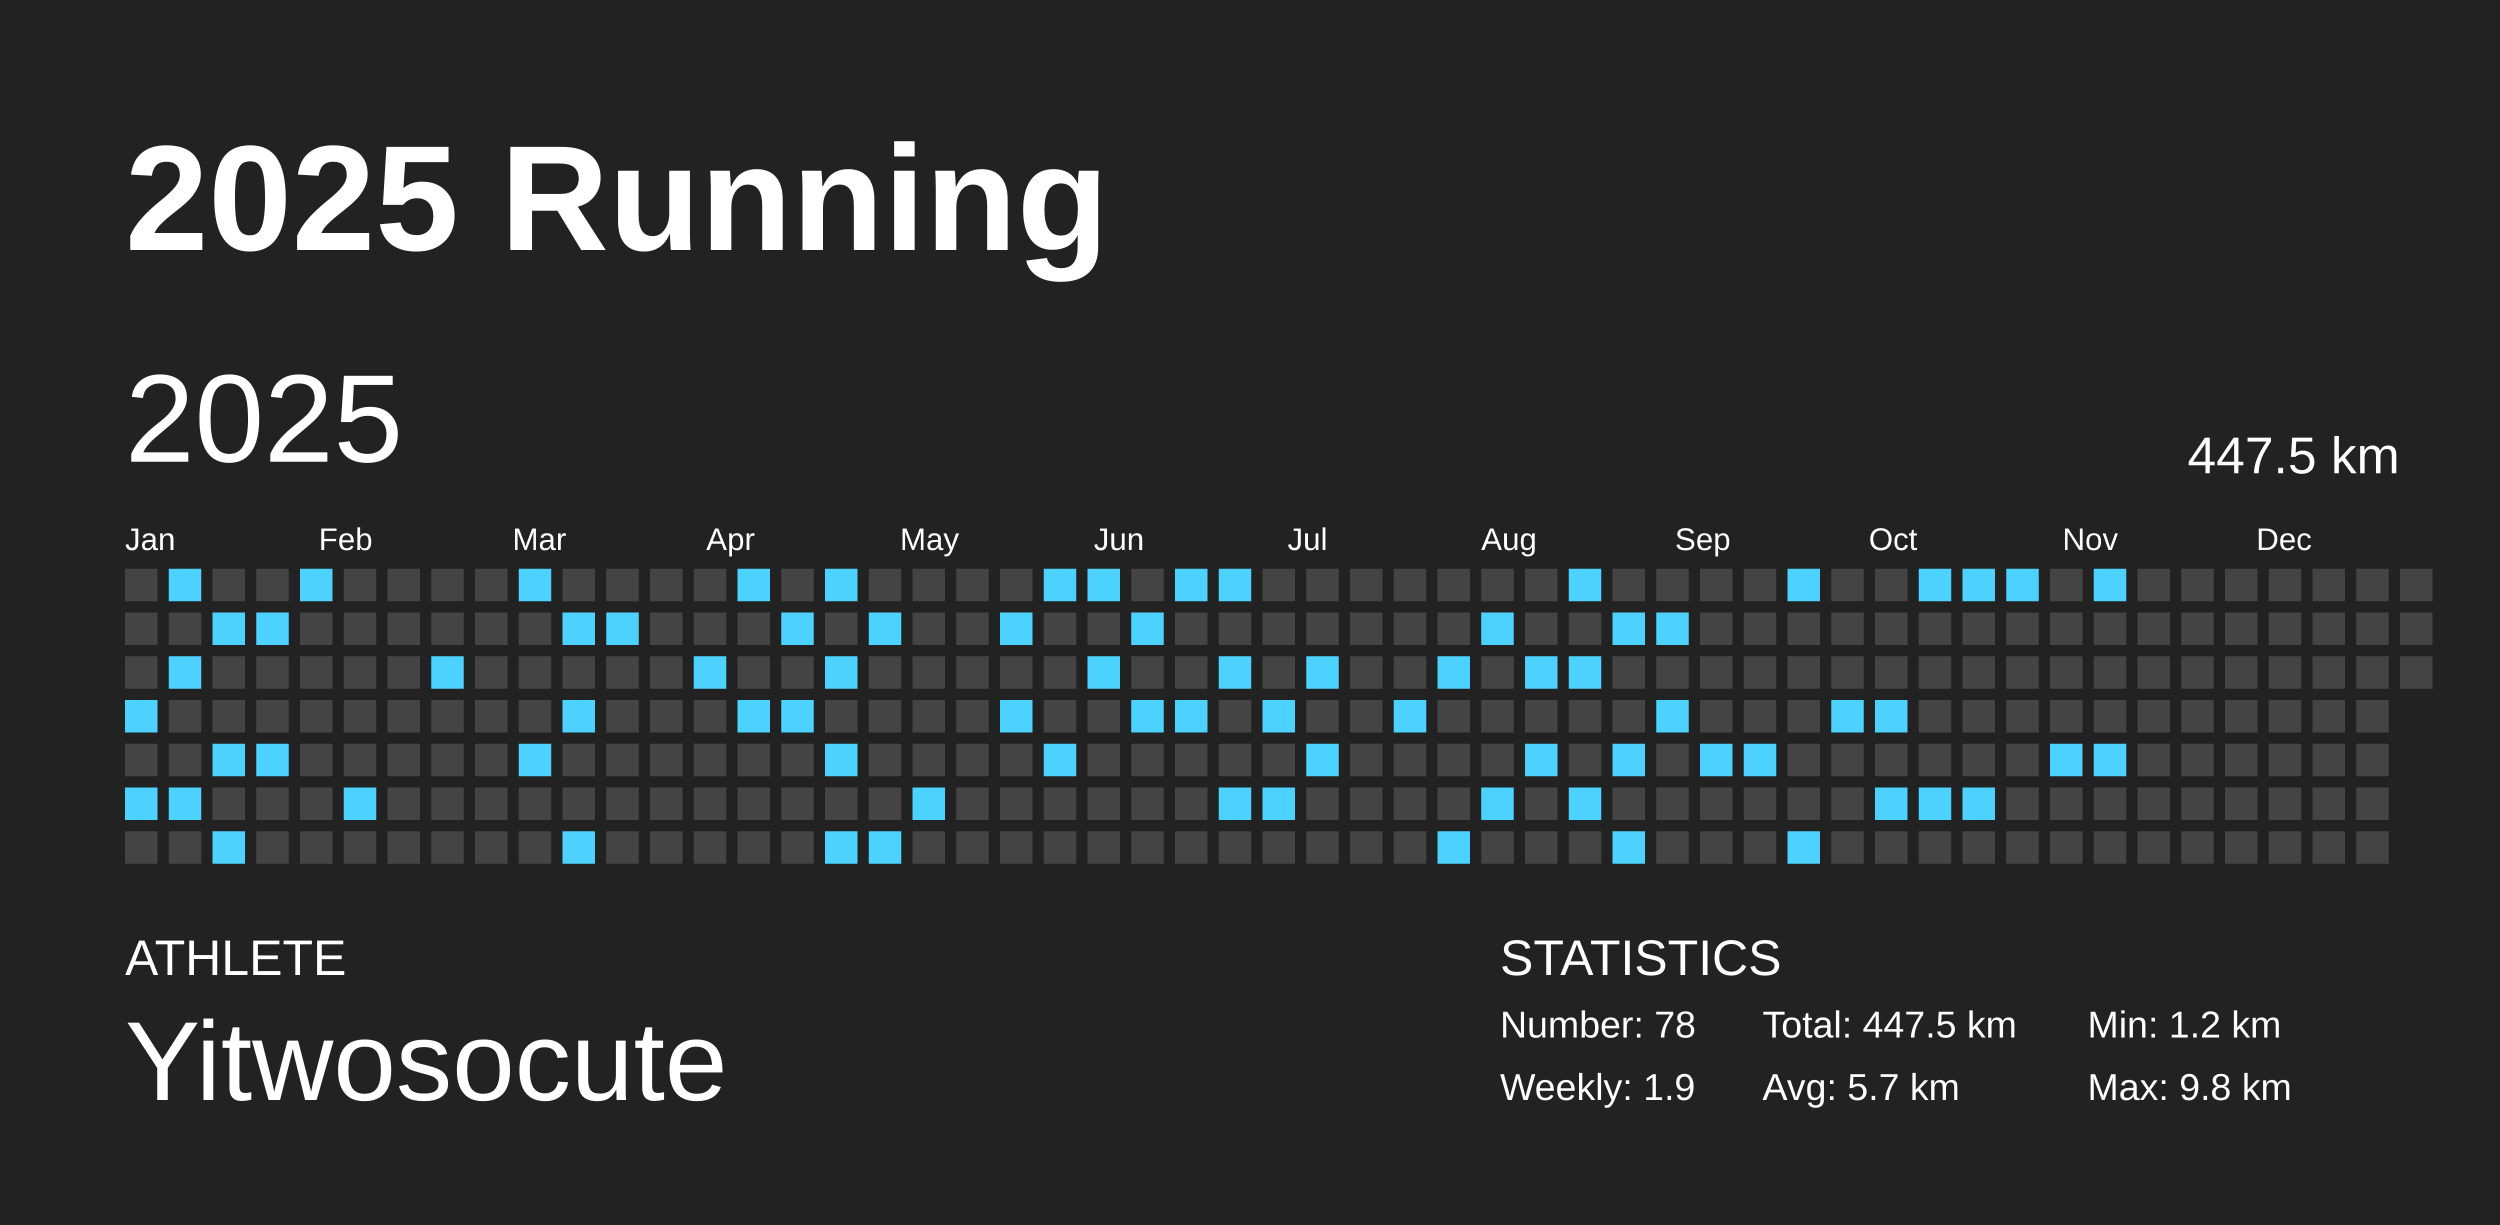
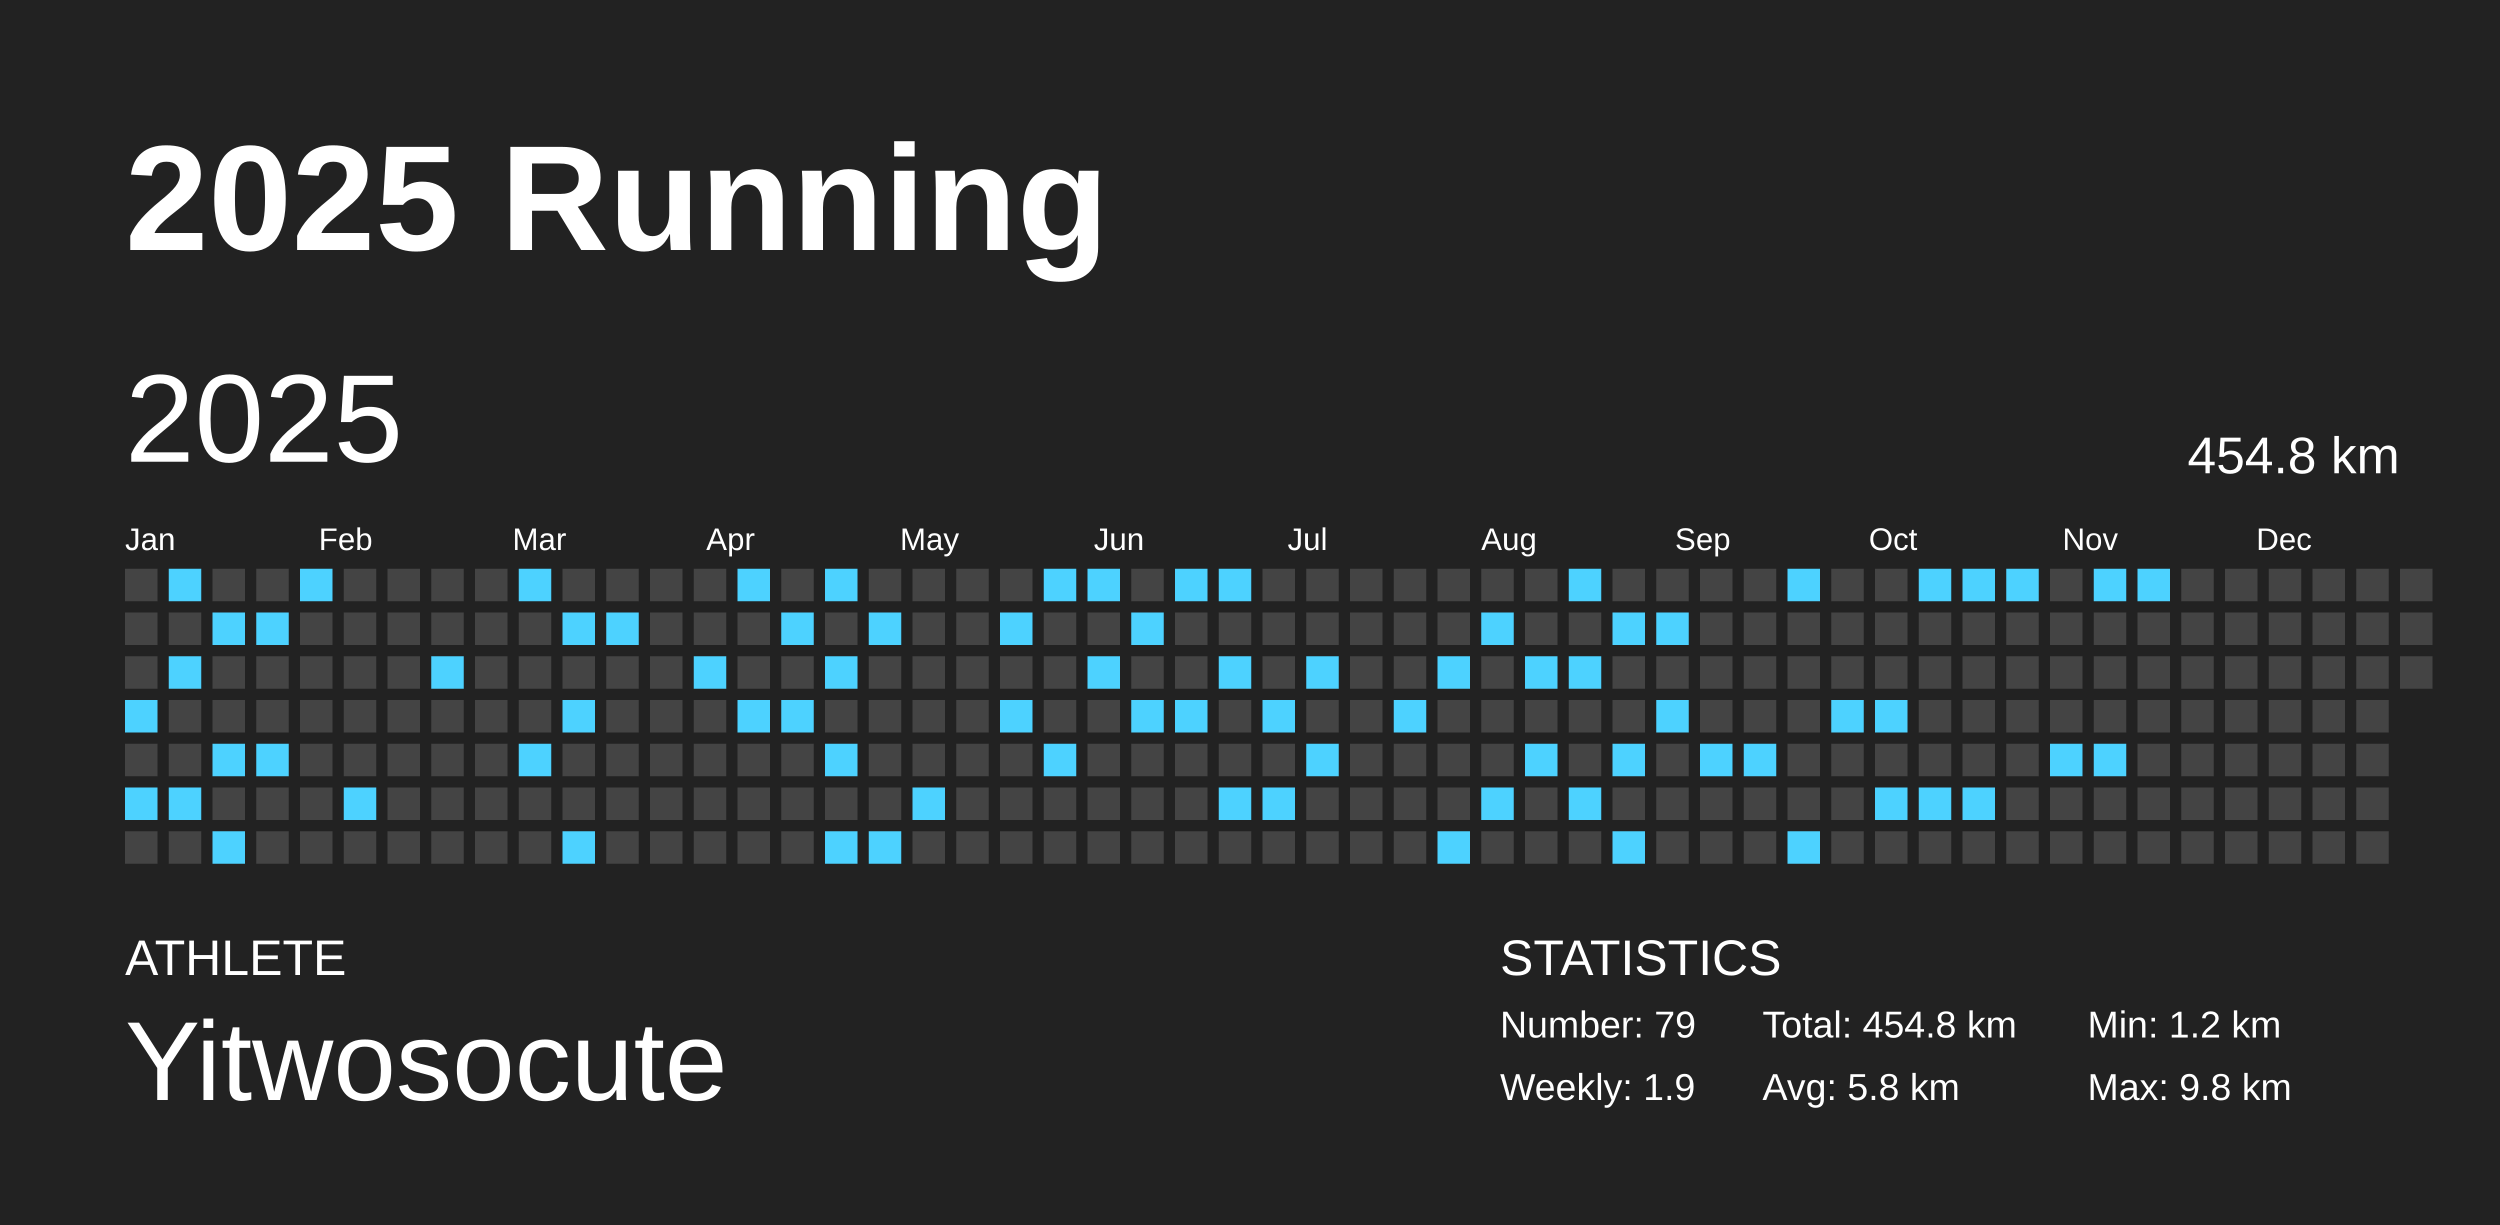
<svg xmlns="http://www.w3.org/2000/svg" baseProfile="full" height="98mm" version="1.1" viewBox="0,0,200,98" width="200mm">
  <defs />
  <rect fill="#222222" height="98" width="200" x="0" y="0" />
  <text fill="#FFFFFF" style="font-size:12px; font-family:Arial; font-weight:bold;" x="10" y="20">2025 Running</text>
  <text fill="#FFFFFF" style="font-size:4px; font-family:Arial" x="10" y="78">ATHLETE</text>
  <text fill="#FFFFFF" style="font-size:9px; font-family:Arial" x="10" y="88">Yitwosocute</text>
  <text fill="#FFFFFF" style="font-size:4px; font-family:Arial" x="120" y="78">STATISTICS</text>
-   <text fill="#FFFFFF" style="font-size:3px; font-family:Arial" x="120" y="83">Number: 78</text>
+   <text fill="#FFFFFF" style="font-size:3px; font-family:Arial" x="120" y="83">Number: 79</text>
  <text fill="#FFFFFF" style="font-size:3px; font-family:Arial" x="120" y="88">Weekly: 1.9</text>
-   <text fill="#FFFFFF" style="font-size:3px; font-family:Arial" x="141" y="83">Total: 447.5 km</text>
-   <text fill="#FFFFFF" style="font-size:3px; font-family:Arial" x="141" y="88">Avg: 5.7 km</text>
+   <text fill="#FFFFFF" style="font-size:3px; font-family:Arial" x="141" y="83">Total: 454.8 km</text>
+   <text fill="#FFFFFF" style="font-size:3px; font-family:Arial" x="141" y="88">Avg: 5.8 km</text>
  <text fill="#FFFFFF" style="font-size:3px; font-family:Arial" x="167" y="83">Min: 1.2 km</text>
  <text fill="#FFFFFF" style="font-size:3px; font-family:Arial" x="167" y="88">Max: 9.8 km</text>
  <text dominant-baseline="hanging" fill="#FFFFFF" style="font-size:10.0px; font-family:Arial;" x="10" y="30">2025</text>
-   <text dominant-baseline="hanging" fill="#FFFFFF" style="font-size:4.125px; font-family:Arial;" x="175" y="35">447.5 km</text>
+   <text dominant-baseline="hanging" fill="#FFFFFF" style="font-size:4.125px; font-family:Arial;" x="175" y="35">454.8 km</text>
  <text fill="#FFFFFF" style="font-size:2.5px; font-family:Arial" x="10.0" y="44">Jan</text>
  <text fill="#FFFFFF" style="font-size:2.5px; font-family:Arial" x="25.5" y="44">Feb</text>
  <text fill="#FFFFFF" style="font-size:2.5px; font-family:Arial" x="41.0" y="44">Mar</text>
  <text fill="#FFFFFF" style="font-size:2.5px; font-family:Arial" x="56.5" y="44">Apr</text>
  <text fill="#FFFFFF" style="font-size:2.5px; font-family:Arial" x="72.0" y="44">May</text>
  <text fill="#FFFFFF" style="font-size:2.5px; font-family:Arial" x="87.5" y="44">Jun</text>
  <text fill="#FFFFFF" style="font-size:2.5px; font-family:Arial" x="103.0" y="44">Jul</text>
  <text fill="#FFFFFF" style="font-size:2.5px; font-family:Arial" x="118.5" y="44">Aug</text>
  <text fill="#FFFFFF" style="font-size:2.5px; font-family:Arial" x="134.0" y="44">Sep</text>
  <text fill="#FFFFFF" style="font-size:2.5px; font-family:Arial" x="149.5" y="44">Oct</text>
  <text fill="#FFFFFF" style="font-size:2.5px; font-family:Arial" x="165.0" y="44">Nov</text>
  <text fill="#FFFFFF" style="font-size:2.5px; font-family:Arial" x="180.5" y="44">Dec</text>
  <rect fill="#444444" height="2.6" width="2.6" x="10.0" y="45.5" />
  <rect fill="#444444" height="2.6" width="2.6" x="10.0" y="49.0" />
  <rect fill="#444444" height="2.6" width="2.6" x="10.0" y="52.5" />
  <rect fill="#4dd2ff" height="2.6" width="2.6" x="10.0" y="56.0" />
  <rect fill="#444444" height="2.6" width="2.6" x="10.0" y="59.5" />
  <rect fill="#4dd2ff" height="2.6" width="2.6" x="10.0" y="63.0" />
  <rect fill="#444444" height="2.6" width="2.6" x="10.0" y="66.5" />
  <rect fill="#4dd2ff" height="2.6" width="2.6" x="13.5" y="45.5" />
  <rect fill="#444444" height="2.6" width="2.6" x="13.5" y="49.0" />
  <rect fill="#4dd2ff" height="2.6" width="2.6" x="13.5" y="52.5" />
  <rect fill="#444444" height="2.6" width="2.6" x="13.5" y="56.0" />
  <rect fill="#444444" height="2.6" width="2.6" x="13.5" y="59.5" />
  <rect fill="#4dd2ff" height="2.6" width="2.6" x="13.5" y="63.0" />
  <rect fill="#444444" height="2.6" width="2.6" x="13.5" y="66.5" />
  <rect fill="#444444" height="2.6" width="2.6" x="17.0" y="45.5" />
  <rect fill="#4dd2ff" height="2.6" width="2.6" x="17.0" y="49.0" />
  <rect fill="#444444" height="2.6" width="2.6" x="17.0" y="52.5" />
  <rect fill="#444444" height="2.6" width="2.6" x="17.0" y="56.0" />
  <rect fill="#4dd2ff" height="2.6" width="2.6" x="17.0" y="59.5" />
  <rect fill="#444444" height="2.6" width="2.6" x="17.0" y="63.0" />
  <rect fill="#4dd2ff" height="2.6" width="2.6" x="17.0" y="66.5" />
  <rect fill="#444444" height="2.6" width="2.6" x="20.5" y="45.5" />
  <rect fill="#4dd2ff" height="2.6" width="2.6" x="20.5" y="49.0" />
  <rect fill="#444444" height="2.6" width="2.6" x="20.5" y="52.5" />
  <rect fill="#444444" height="2.6" width="2.6" x="20.5" y="56.0" />
  <rect fill="#4dd2ff" height="2.6" width="2.6" x="20.5" y="59.5" />
  <rect fill="#444444" height="2.6" width="2.6" x="20.5" y="63.0" />
  <rect fill="#444444" height="2.6" width="2.6" x="20.5" y="66.5" />
  <rect fill="#4dd2ff" height="2.6" width="2.6" x="24.0" y="45.5" />
  <rect fill="#444444" height="2.6" width="2.6" x="24.0" y="49.0" />
  <rect fill="#444444" height="2.6" width="2.6" x="24.0" y="52.5" />
  <rect fill="#444444" height="2.6" width="2.6" x="24.0" y="56.0" />
  <rect fill="#444444" height="2.6" width="2.6" x="24.0" y="59.5" />
  <rect fill="#444444" height="2.6" width="2.6" x="24.0" y="63.0" />
  <rect fill="#444444" height="2.6" width="2.6" x="24.0" y="66.5" />
  <rect fill="#444444" height="2.6" width="2.6" x="27.5" y="45.5" />
  <rect fill="#444444" height="2.6" width="2.6" x="27.5" y="49.0" />
  <rect fill="#444444" height="2.6" width="2.6" x="27.5" y="52.5" />
  <rect fill="#444444" height="2.6" width="2.6" x="27.5" y="56.0" />
  <rect fill="#444444" height="2.6" width="2.6" x="27.5" y="59.5" />
  <rect fill="#4dd2ff" height="2.6" width="2.6" x="27.5" y="63.0" />
  <rect fill="#444444" height="2.6" width="2.6" x="27.5" y="66.5" />
  <rect fill="#444444" height="2.6" width="2.6" x="31.0" y="45.5" />
  <rect fill="#444444" height="2.6" width="2.6" x="31.0" y="49.0" />
  <rect fill="#444444" height="2.6" width="2.6" x="31.0" y="52.5" />
  <rect fill="#444444" height="2.6" width="2.6" x="31.0" y="56.0" />
  <rect fill="#444444" height="2.6" width="2.6" x="31.0" y="59.5" />
  <rect fill="#444444" height="2.6" width="2.6" x="31.0" y="63.0" />
  <rect fill="#444444" height="2.6" width="2.6" x="31.0" y="66.5" />
  <rect fill="#444444" height="2.6" width="2.6" x="34.5" y="45.5" />
  <rect fill="#444444" height="2.6" width="2.6" x="34.5" y="49.0" />
  <rect fill="#4dd2ff" height="2.6" width="2.6" x="34.5" y="52.5" />
  <rect fill="#444444" height="2.6" width="2.6" x="34.5" y="56.0" />
  <rect fill="#444444" height="2.6" width="2.6" x="34.5" y="59.5" />
  <rect fill="#444444" height="2.6" width="2.6" x="34.5" y="63.0" />
  <rect fill="#444444" height="2.6" width="2.6" x="34.5" y="66.5" />
  <rect fill="#444444" height="2.6" width="2.6" x="38.0" y="45.5" />
  <rect fill="#444444" height="2.6" width="2.6" x="38.0" y="49.0" />
  <rect fill="#444444" height="2.6" width="2.6" x="38.0" y="52.5" />
  <rect fill="#444444" height="2.6" width="2.6" x="38.0" y="56.0" />
  <rect fill="#444444" height="2.6" width="2.6" x="38.0" y="59.5" />
  <rect fill="#444444" height="2.6" width="2.6" x="38.0" y="63.0" />
  <rect fill="#444444" height="2.6" width="2.6" x="38.0" y="66.5" />
  <rect fill="#4dd2ff" height="2.6" width="2.6" x="41.5" y="45.5" />
  <rect fill="#444444" height="2.6" width="2.6" x="41.5" y="49.0" />
  <rect fill="#444444" height="2.6" width="2.6" x="41.5" y="52.5" />
  <rect fill="#444444" height="2.6" width="2.6" x="41.5" y="56.0" />
  <rect fill="#4dd2ff" height="2.6" width="2.6" x="41.5" y="59.5" />
  <rect fill="#444444" height="2.6" width="2.6" x="41.5" y="63.0" />
  <rect fill="#444444" height="2.6" width="2.6" x="41.5" y="66.5" />
  <rect fill="#444444" height="2.6" width="2.6" x="45.0" y="45.5" />
  <rect fill="#4dd2ff" height="2.6" width="2.6" x="45.0" y="49.0" />
  <rect fill="#444444" height="2.6" width="2.6" x="45.0" y="52.5" />
  <rect fill="#4dd2ff" height="2.6" width="2.6" x="45.0" y="56.0" />
  <rect fill="#444444" height="2.6" width="2.6" x="45.0" y="59.5" />
  <rect fill="#444444" height="2.6" width="2.6" x="45.0" y="63.0" />
  <rect fill="#4dd2ff" height="2.6" width="2.6" x="45.0" y="66.5" />
  <rect fill="#444444" height="2.6" width="2.6" x="48.5" y="45.5" />
  <rect fill="#4dd2ff" height="2.6" width="2.6" x="48.5" y="49.0" />
  <rect fill="#444444" height="2.6" width="2.6" x="48.5" y="52.5" />
  <rect fill="#444444" height="2.6" width="2.6" x="48.5" y="56.0" />
  <rect fill="#444444" height="2.6" width="2.6" x="48.5" y="59.5" />
  <rect fill="#444444" height="2.6" width="2.6" x="48.5" y="63.0" />
  <rect fill="#444444" height="2.6" width="2.6" x="48.5" y="66.5" />
  <rect fill="#444444" height="2.6" width="2.6" x="52.0" y="45.5" />
  <rect fill="#444444" height="2.6" width="2.6" x="52.0" y="49.0" />
  <rect fill="#444444" height="2.6" width="2.6" x="52.0" y="52.5" />
  <rect fill="#444444" height="2.6" width="2.6" x="52.0" y="56.0" />
  <rect fill="#444444" height="2.6" width="2.6" x="52.0" y="59.5" />
  <rect fill="#444444" height="2.6" width="2.6" x="52.0" y="63.0" />
  <rect fill="#444444" height="2.6" width="2.6" x="52.0" y="66.5" />
  <rect fill="#444444" height="2.6" width="2.6" x="55.5" y="45.5" />
  <rect fill="#444444" height="2.6" width="2.6" x="55.5" y="49.0" />
  <rect fill="#4dd2ff" height="2.6" width="2.6" x="55.5" y="52.5" />
  <rect fill="#444444" height="2.6" width="2.6" x="55.5" y="56.0" />
  <rect fill="#444444" height="2.6" width="2.6" x="55.5" y="59.5" />
  <rect fill="#444444" height="2.6" width="2.6" x="55.5" y="63.0" />
  <rect fill="#444444" height="2.6" width="2.6" x="55.5" y="66.5" />
  <rect fill="#4dd2ff" height="2.6" width="2.6" x="59.0" y="45.5" />
  <rect fill="#444444" height="2.6" width="2.6" x="59.0" y="49.0" />
  <rect fill="#444444" height="2.6" width="2.6" x="59.0" y="52.5" />
  <rect fill="#4dd2ff" height="2.6" width="2.6" x="59.0" y="56.0" />
  <rect fill="#444444" height="2.6" width="2.6" x="59.0" y="59.5" />
  <rect fill="#444444" height="2.6" width="2.6" x="59.0" y="63.0" />
  <rect fill="#444444" height="2.6" width="2.6" x="59.0" y="66.5" />
  <rect fill="#444444" height="2.6" width="2.6" x="62.5" y="45.5" />
  <rect fill="#4dd2ff" height="2.6" width="2.6" x="62.5" y="49.0" />
  <rect fill="#444444" height="2.6" width="2.6" x="62.5" y="52.5" />
  <rect fill="#4dd2ff" height="2.6" width="2.6" x="62.5" y="56.0" />
  <rect fill="#444444" height="2.6" width="2.6" x="62.5" y="59.5" />
  <rect fill="#444444" height="2.6" width="2.6" x="62.5" y="63.0" />
  <rect fill="#444444" height="2.6" width="2.6" x="62.5" y="66.5" />
  <rect fill="#4dd2ff" height="2.6" width="2.6" x="66.0" y="45.5" />
  <rect fill="#444444" height="2.6" width="2.6" x="66.0" y="49.0" />
  <rect fill="#4dd2ff" height="2.6" width="2.6" x="66.0" y="52.5" />
  <rect fill="#444444" height="2.6" width="2.6" x="66.0" y="56.0" />
  <rect fill="#4dd2ff" height="2.6" width="2.6" x="66.0" y="59.5" />
  <rect fill="#444444" height="2.6" width="2.6" x="66.0" y="63.0" />
  <rect fill="#4dd2ff" height="2.6" width="2.6" x="66.0" y="66.5" />
  <rect fill="#444444" height="2.6" width="2.6" x="69.5" y="45.5" />
  <rect fill="#4dd2ff" height="2.6" width="2.6" x="69.5" y="49.0" />
  <rect fill="#444444" height="2.6" width="2.6" x="69.5" y="52.5" />
  <rect fill="#444444" height="2.6" width="2.6" x="69.5" y="56.0" />
  <rect fill="#444444" height="2.6" width="2.6" x="69.5" y="59.5" />
  <rect fill="#444444" height="2.6" width="2.6" x="69.5" y="63.0" />
  <rect fill="#4dd2ff" height="2.6" width="2.6" x="69.5" y="66.5" />
  <rect fill="#444444" height="2.6" width="2.6" x="73.0" y="45.5" />
  <rect fill="#444444" height="2.6" width="2.6" x="73.0" y="49.0" />
  <rect fill="#444444" height="2.6" width="2.6" x="73.0" y="52.5" />
  <rect fill="#444444" height="2.6" width="2.6" x="73.0" y="56.0" />
  <rect fill="#444444" height="2.6" width="2.6" x="73.0" y="59.5" />
  <rect fill="#4dd2ff" height="2.6" width="2.6" x="73.0" y="63.0" />
  <rect fill="#444444" height="2.6" width="2.6" x="73.0" y="66.5" />
  <rect fill="#444444" height="2.6" width="2.6" x="76.5" y="45.5" />
  <rect fill="#444444" height="2.6" width="2.6" x="76.5" y="49.0" />
  <rect fill="#444444" height="2.6" width="2.6" x="76.5" y="52.5" />
  <rect fill="#444444" height="2.6" width="2.6" x="76.5" y="56.0" />
  <rect fill="#444444" height="2.6" width="2.6" x="76.5" y="59.5" />
  <rect fill="#444444" height="2.6" width="2.6" x="76.5" y="63.0" />
  <rect fill="#444444" height="2.6" width="2.6" x="76.5" y="66.5" />
  <rect fill="#444444" height="2.6" width="2.6" x="80.0" y="45.5" />
  <rect fill="#4dd2ff" height="2.6" width="2.6" x="80.0" y="49.0" />
  <rect fill="#444444" height="2.6" width="2.6" x="80.0" y="52.5" />
  <rect fill="#4dd2ff" height="2.6" width="2.6" x="80.0" y="56.0" />
  <rect fill="#444444" height="2.6" width="2.6" x="80.0" y="59.5" />
  <rect fill="#444444" height="2.6" width="2.6" x="80.0" y="63.0" />
  <rect fill="#444444" height="2.6" width="2.6" x="80.0" y="66.5" />
  <rect fill="#4dd2ff" height="2.6" width="2.6" x="83.5" y="45.5" />
  <rect fill="#444444" height="2.6" width="2.6" x="83.5" y="49.0" />
  <rect fill="#444444" height="2.6" width="2.6" x="83.5" y="52.5" />
  <rect fill="#444444" height="2.6" width="2.6" x="83.5" y="56.0" />
  <rect fill="#4dd2ff" height="2.6" width="2.6" x="83.5" y="59.5" />
  <rect fill="#444444" height="2.6" width="2.6" x="83.5" y="63.0" />
  <rect fill="#444444" height="2.6" width="2.6" x="83.5" y="66.5" />
  <rect fill="#4dd2ff" height="2.6" width="2.6" x="87.0" y="45.5" />
  <rect fill="#444444" height="2.6" width="2.6" x="87.0" y="49.0" />
  <rect fill="#4dd2ff" height="2.6" width="2.6" x="87.0" y="52.5" />
  <rect fill="#444444" height="2.6" width="2.6" x="87.0" y="56.0" />
  <rect fill="#444444" height="2.6" width="2.6" x="87.0" y="59.5" />
  <rect fill="#444444" height="2.6" width="2.6" x="87.0" y="63.0" />
  <rect fill="#444444" height="2.6" width="2.6" x="87.0" y="66.5" />
  <rect fill="#444444" height="2.6" width="2.6" x="90.5" y="45.5" />
  <rect fill="#4dd2ff" height="2.6" width="2.6" x="90.5" y="49.0" />
  <rect fill="#444444" height="2.6" width="2.6" x="90.5" y="52.5" />
  <rect fill="#4dd2ff" height="2.6" width="2.6" x="90.5" y="56.0" />
  <rect fill="#444444" height="2.6" width="2.6" x="90.5" y="59.5" />
  <rect fill="#444444" height="2.6" width="2.6" x="90.5" y="63.0" />
  <rect fill="#444444" height="2.6" width="2.6" x="90.5" y="66.5" />
  <rect fill="#4dd2ff" height="2.6" width="2.6" x="94.0" y="45.5" />
  <rect fill="#444444" height="2.6" width="2.6" x="94.0" y="49.0" />
  <rect fill="#444444" height="2.6" width="2.6" x="94.0" y="52.5" />
  <rect fill="#4dd2ff" height="2.6" width="2.6" x="94.0" y="56.0" />
  <rect fill="#444444" height="2.6" width="2.6" x="94.0" y="59.5" />
  <rect fill="#444444" height="2.6" width="2.6" x="94.0" y="63.0" />
  <rect fill="#444444" height="2.6" width="2.6" x="94.0" y="66.5" />
  <rect fill="#4dd2ff" height="2.6" width="2.6" x="97.5" y="45.5" />
  <rect fill="#444444" height="2.6" width="2.6" x="97.5" y="49.0" />
  <rect fill="#4dd2ff" height="2.6" width="2.6" x="97.5" y="52.5" />
  <rect fill="#444444" height="2.6" width="2.6" x="97.5" y="56.0" />
  <rect fill="#444444" height="2.6" width="2.6" x="97.5" y="59.5" />
  <rect fill="#4dd2ff" height="2.6" width="2.6" x="97.5" y="63.0" />
  <rect fill="#444444" height="2.6" width="2.6" x="97.5" y="66.5" />
  <rect fill="#444444" height="2.6" width="2.6" x="101.0" y="45.5" />
  <rect fill="#444444" height="2.6" width="2.6" x="101.0" y="49.0" />
  <rect fill="#444444" height="2.6" width="2.6" x="101.0" y="52.5" />
  <rect fill="#4dd2ff" height="2.6" width="2.6" x="101.0" y="56.0" />
  <rect fill="#444444" height="2.6" width="2.6" x="101.0" y="59.5" />
  <rect fill="#4dd2ff" height="2.6" width="2.6" x="101.0" y="63.0" />
  <rect fill="#444444" height="2.6" width="2.6" x="101.0" y="66.5" />
  <rect fill="#444444" height="2.6" width="2.6" x="104.5" y="45.5" />
  <rect fill="#444444" height="2.6" width="2.6" x="104.5" y="49.0" />
  <rect fill="#4dd2ff" height="2.6" width="2.6" x="104.5" y="52.5" />
  <rect fill="#444444" height="2.6" width="2.6" x="104.5" y="56.0" />
  <rect fill="#4dd2ff" height="2.6" width="2.6" x="104.5" y="59.5" />
  <rect fill="#444444" height="2.6" width="2.6" x="104.5" y="63.0" />
  <rect fill="#444444" height="2.6" width="2.6" x="104.5" y="66.5" />
  <rect fill="#444444" height="2.6" width="2.6" x="108.0" y="45.5" />
  <rect fill="#444444" height="2.6" width="2.6" x="108.0" y="49.0" />
  <rect fill="#444444" height="2.6" width="2.6" x="108.0" y="52.5" />
  <rect fill="#444444" height="2.6" width="2.6" x="108.0" y="56.0" />
  <rect fill="#444444" height="2.6" width="2.6" x="108.0" y="59.5" />
  <rect fill="#444444" height="2.6" width="2.6" x="108.0" y="63.0" />
  <rect fill="#444444" height="2.6" width="2.6" x="108.0" y="66.5" />
  <rect fill="#444444" height="2.6" width="2.6" x="111.5" y="45.5" />
  <rect fill="#444444" height="2.6" width="2.6" x="111.5" y="49.0" />
  <rect fill="#444444" height="2.6" width="2.6" x="111.5" y="52.5" />
  <rect fill="#4dd2ff" height="2.6" width="2.6" x="111.5" y="56.0" />
  <rect fill="#444444" height="2.6" width="2.6" x="111.5" y="59.5" />
  <rect fill="#444444" height="2.6" width="2.6" x="111.5" y="63.0" />
  <rect fill="#444444" height="2.6" width="2.6" x="111.5" y="66.5" />
  <rect fill="#444444" height="2.6" width="2.6" x="115.0" y="45.5" />
  <rect fill="#444444" height="2.6" width="2.6" x="115.0" y="49.0" />
  <rect fill="#4dd2ff" height="2.6" width="2.6" x="115.0" y="52.5" />
  <rect fill="#444444" height="2.6" width="2.6" x="115.0" y="56.0" />
  <rect fill="#444444" height="2.6" width="2.6" x="115.0" y="59.5" />
  <rect fill="#444444" height="2.6" width="2.6" x="115.0" y="63.0" />
  <rect fill="#4dd2ff" height="2.6" width="2.6" x="115.0" y="66.5" />
  <rect fill="#444444" height="2.6" width="2.6" x="118.5" y="45.5" />
  <rect fill="#4dd2ff" height="2.6" width="2.6" x="118.5" y="49.0" />
  <rect fill="#444444" height="2.6" width="2.6" x="118.5" y="52.5" />
  <rect fill="#444444" height="2.6" width="2.6" x="118.5" y="56.0" />
  <rect fill="#444444" height="2.6" width="2.6" x="118.5" y="59.5" />
  <rect fill="#4dd2ff" height="2.6" width="2.6" x="118.5" y="63.0" />
  <rect fill="#444444" height="2.6" width="2.6" x="118.5" y="66.5" />
  <rect fill="#444444" height="2.6" width="2.6" x="122.0" y="45.5" />
  <rect fill="#444444" height="2.6" width="2.6" x="122.0" y="49.0" />
  <rect fill="#4dd2ff" height="2.6" width="2.6" x="122.0" y="52.5" />
  <rect fill="#444444" height="2.6" width="2.6" x="122.0" y="56.0" />
  <rect fill="#4dd2ff" height="2.6" width="2.6" x="122.0" y="59.5" />
  <rect fill="#444444" height="2.6" width="2.6" x="122.0" y="63.0" />
  <rect fill="#444444" height="2.6" width="2.6" x="122.0" y="66.5" />
  <rect fill="#4dd2ff" height="2.6" width="2.6" x="125.5" y="45.5" />
  <rect fill="#444444" height="2.6" width="2.6" x="125.5" y="49.0" />
  <rect fill="#4dd2ff" height="2.6" width="2.6" x="125.5" y="52.5" />
  <rect fill="#444444" height="2.6" width="2.6" x="125.5" y="56.0" />
  <rect fill="#444444" height="2.6" width="2.6" x="125.5" y="59.5" />
  <rect fill="#4dd2ff" height="2.6" width="2.6" x="125.5" y="63.0" />
  <rect fill="#444444" height="2.6" width="2.6" x="125.5" y="66.5" />
  <rect fill="#444444" height="2.6" width="2.6" x="129.0" y="45.5" />
  <rect fill="#4dd2ff" height="2.6" width="2.6" x="129.0" y="49.0" />
  <rect fill="#444444" height="2.6" width="2.6" x="129.0" y="52.5" />
  <rect fill="#444444" height="2.6" width="2.6" x="129.0" y="56.0" />
  <rect fill="#4dd2ff" height="2.6" width="2.6" x="129.0" y="59.5" />
  <rect fill="#444444" height="2.6" width="2.6" x="129.0" y="63.0" />
  <rect fill="#4dd2ff" height="2.6" width="2.6" x="129.0" y="66.5" />
  <rect fill="#444444" height="2.6" width="2.6" x="132.5" y="45.5" />
  <rect fill="#4dd2ff" height="2.6" width="2.6" x="132.5" y="49.0" />
  <rect fill="#444444" height="2.6" width="2.6" x="132.5" y="52.5" />
  <rect fill="#4dd2ff" height="2.6" width="2.6" x="132.5" y="56.0" />
  <rect fill="#444444" height="2.6" width="2.6" x="132.5" y="59.5" />
  <rect fill="#444444" height="2.6" width="2.6" x="132.5" y="63.0" />
  <rect fill="#444444" height="2.6" width="2.6" x="132.5" y="66.5" />
  <rect fill="#444444" height="2.6" width="2.6" x="136.0" y="45.5" />
  <rect fill="#444444" height="2.6" width="2.6" x="136.0" y="49.0" />
  <rect fill="#444444" height="2.6" width="2.6" x="136.0" y="52.5" />
  <rect fill="#444444" height="2.6" width="2.6" x="136.0" y="56.0" />
  <rect fill="#4dd2ff" height="2.6" width="2.6" x="136.0" y="59.5" />
  <rect fill="#444444" height="2.6" width="2.6" x="136.0" y="63.0" />
  <rect fill="#444444" height="2.6" width="2.6" x="136.0" y="66.5" />
  <rect fill="#444444" height="2.6" width="2.6" x="139.5" y="45.5" />
  <rect fill="#444444" height="2.6" width="2.6" x="139.5" y="49.0" />
  <rect fill="#444444" height="2.6" width="2.6" x="139.5" y="52.5" />
  <rect fill="#444444" height="2.6" width="2.6" x="139.5" y="56.0" />
  <rect fill="#4dd2ff" height="2.6" width="2.6" x="139.5" y="59.5" />
  <rect fill="#444444" height="2.6" width="2.6" x="139.5" y="63.0" />
  <rect fill="#444444" height="2.6" width="2.6" x="139.5" y="66.5" />
  <rect fill="#4dd2ff" height="2.6" width="2.6" x="143.0" y="45.5" />
  <rect fill="#444444" height="2.6" width="2.6" x="143.0" y="49.0" />
  <rect fill="#444444" height="2.6" width="2.6" x="143.0" y="52.5" />
  <rect fill="#444444" height="2.6" width="2.6" x="143.0" y="56.0" />
  <rect fill="#444444" height="2.6" width="2.6" x="143.0" y="59.5" />
  <rect fill="#444444" height="2.6" width="2.6" x="143.0" y="63.0" />
  <rect fill="#4dd2ff" height="2.6" width="2.6" x="143.0" y="66.5" />
  <rect fill="#444444" height="2.6" width="2.6" x="146.5" y="45.5" />
  <rect fill="#444444" height="2.6" width="2.6" x="146.5" y="49.0" />
  <rect fill="#444444" height="2.6" width="2.6" x="146.5" y="52.5" />
  <rect fill="#4dd2ff" height="2.6" width="2.6" x="146.5" y="56.0" />
  <rect fill="#444444" height="2.6" width="2.6" x="146.5" y="59.5" />
  <rect fill="#444444" height="2.6" width="2.6" x="146.5" y="63.0" />
  <rect fill="#444444" height="2.6" width="2.6" x="146.5" y="66.5" />
  <rect fill="#444444" height="2.6" width="2.6" x="150.0" y="45.5" />
  <rect fill="#444444" height="2.6" width="2.6" x="150.0" y="49.0" />
  <rect fill="#444444" height="2.6" width="2.6" x="150.0" y="52.5" />
  <rect fill="#4dd2ff" height="2.6" width="2.6" x="150.0" y="56.0" />
  <rect fill="#444444" height="2.6" width="2.6" x="150.0" y="59.5" />
  <rect fill="#4dd2ff" height="2.6" width="2.6" x="150.0" y="63.0" />
  <rect fill="#444444" height="2.6" width="2.6" x="150.0" y="66.5" />
  <rect fill="#4dd2ff" height="2.6" width="2.6" x="153.5" y="45.5" />
  <rect fill="#444444" height="2.6" width="2.6" x="153.5" y="49.0" />
  <rect fill="#444444" height="2.6" width="2.6" x="153.5" y="52.5" />
  <rect fill="#444444" height="2.6" width="2.6" x="153.5" y="56.0" />
  <rect fill="#444444" height="2.6" width="2.6" x="153.5" y="59.5" />
  <rect fill="#4dd2ff" height="2.6" width="2.6" x="153.5" y="63.0" />
  <rect fill="#444444" height="2.6" width="2.6" x="153.5" y="66.5" />
  <rect fill="#4dd2ff" height="2.6" width="2.6" x="157.0" y="45.5" />
  <rect fill="#444444" height="2.6" width="2.6" x="157.0" y="49.0" />
  <rect fill="#444444" height="2.6" width="2.6" x="157.0" y="52.5" />
  <rect fill="#444444" height="2.6" width="2.6" x="157.0" y="56.0" />
  <rect fill="#444444" height="2.6" width="2.6" x="157.0" y="59.5" />
  <rect fill="#4dd2ff" height="2.6" width="2.6" x="157.0" y="63.0" />
  <rect fill="#444444" height="2.6" width="2.6" x="157.0" y="66.5" />
  <rect fill="#4dd2ff" height="2.6" width="2.6" x="160.5" y="45.5" />
  <rect fill="#444444" height="2.6" width="2.6" x="160.5" y="49.0" />
  <rect fill="#444444" height="2.6" width="2.6" x="160.5" y="52.5" />
  <rect fill="#444444" height="2.6" width="2.6" x="160.5" y="56.0" />
  <rect fill="#444444" height="2.6" width="2.6" x="160.5" y="59.5" />
  <rect fill="#444444" height="2.6" width="2.6" x="160.5" y="63.0" />
  <rect fill="#444444" height="2.6" width="2.6" x="160.5" y="66.5" />
  <rect fill="#444444" height="2.6" width="2.6" x="164.0" y="45.5" />
  <rect fill="#444444" height="2.6" width="2.6" x="164.0" y="49.0" />
  <rect fill="#444444" height="2.6" width="2.6" x="164.0" y="52.5" />
  <rect fill="#444444" height="2.6" width="2.6" x="164.0" y="56.0" />
  <rect fill="#4dd2ff" height="2.6" width="2.6" x="164.0" y="59.5" />
  <rect fill="#444444" height="2.6" width="2.6" x="164.0" y="63.0" />
  <rect fill="#444444" height="2.6" width="2.6" x="164.0" y="66.5" />
  <rect fill="#4dd2ff" height="2.6" width="2.6" x="167.5" y="45.5" />
  <rect fill="#444444" height="2.6" width="2.6" x="167.5" y="49.0" />
  <rect fill="#444444" height="2.6" width="2.6" x="167.5" y="52.5" />
  <rect fill="#444444" height="2.6" width="2.6" x="167.5" y="56.0" />
  <rect fill="#4dd2ff" height="2.6" width="2.6" x="167.5" y="59.5" />
  <rect fill="#444444" height="2.6" width="2.6" x="167.5" y="63.0" />
  <rect fill="#444444" height="2.6" width="2.6" x="167.5" y="66.5" />
-   <rect fill="#444444" height="2.6" width="2.6" x="171.0" y="45.5" />
+   <rect fill="#4dd2ff" height="2.6" width="2.6" x="171.0" y="45.5" />
  <rect fill="#444444" height="2.6" width="2.6" x="171.0" y="49.0" />
  <rect fill="#444444" height="2.6" width="2.6" x="171.0" y="52.5" />
  <rect fill="#444444" height="2.6" width="2.6" x="171.0" y="56.0" />
  <rect fill="#444444" height="2.6" width="2.6" x="171.0" y="59.5" />
  <rect fill="#444444" height="2.6" width="2.6" x="171.0" y="63.0" />
  <rect fill="#444444" height="2.6" width="2.6" x="171.0" y="66.5" />
  <rect fill="#444444" height="2.6" width="2.6" x="174.5" y="45.5" />
  <rect fill="#444444" height="2.6" width="2.6" x="174.5" y="49.0" />
  <rect fill="#444444" height="2.6" width="2.6" x="174.5" y="52.5" />
  <rect fill="#444444" height="2.6" width="2.6" x="174.5" y="56.0" />
  <rect fill="#444444" height="2.6" width="2.6" x="174.5" y="59.5" />
  <rect fill="#444444" height="2.6" width="2.6" x="174.5" y="63.0" />
  <rect fill="#444444" height="2.6" width="2.6" x="174.5" y="66.5" />
  <rect fill="#444444" height="2.6" width="2.6" x="178.0" y="45.5" />
  <rect fill="#444444" height="2.6" width="2.6" x="178.0" y="49.0" />
  <rect fill="#444444" height="2.6" width="2.6" x="178.0" y="52.5" />
  <rect fill="#444444" height="2.6" width="2.6" x="178.0" y="56.0" />
  <rect fill="#444444" height="2.6" width="2.6" x="178.0" y="59.5" />
  <rect fill="#444444" height="2.6" width="2.6" x="178.0" y="63.0" />
  <rect fill="#444444" height="2.6" width="2.6" x="178.0" y="66.5" />
  <rect fill="#444444" height="2.6" width="2.6" x="181.5" y="45.5" />
  <rect fill="#444444" height="2.6" width="2.6" x="181.5" y="49.0" />
  <rect fill="#444444" height="2.6" width="2.6" x="181.5" y="52.5" />
  <rect fill="#444444" height="2.6" width="2.6" x="181.5" y="56.0" />
  <rect fill="#444444" height="2.6" width="2.6" x="181.5" y="59.5" />
  <rect fill="#444444" height="2.6" width="2.6" x="181.5" y="63.0" />
  <rect fill="#444444" height="2.6" width="2.6" x="181.5" y="66.5" />
  <rect fill="#444444" height="2.6" width="2.6" x="185.0" y="45.5" />
  <rect fill="#444444" height="2.6" width="2.6" x="185.0" y="49.0" />
  <rect fill="#444444" height="2.6" width="2.6" x="185.0" y="52.5" />
  <rect fill="#444444" height="2.6" width="2.6" x="185.0" y="56.0" />
  <rect fill="#444444" height="2.6" width="2.6" x="185.0" y="59.5" />
  <rect fill="#444444" height="2.6" width="2.6" x="185.0" y="63.0" />
  <rect fill="#444444" height="2.6" width="2.6" x="185.0" y="66.5" />
  <rect fill="#444444" height="2.6" width="2.6" x="188.5" y="45.5" />
  <rect fill="#444444" height="2.6" width="2.6" x="188.5" y="49.0" />
  <rect fill="#444444" height="2.6" width="2.6" x="188.5" y="52.5" />
  <rect fill="#444444" height="2.6" width="2.6" x="188.5" y="56.0" />
  <rect fill="#444444" height="2.6" width="2.6" x="188.5" y="59.5" />
  <rect fill="#444444" height="2.6" width="2.6" x="188.5" y="63.0" />
  <rect fill="#444444" height="2.6" width="2.6" x="188.5" y="66.5" />
  <rect fill="#444444" height="2.6" width="2.6" x="192.0" y="45.5" />
  <rect fill="#444444" height="2.6" width="2.6" x="192.0" y="49.0" />
  <rect fill="#444444" height="2.6" width="2.6" x="192.0" y="52.5" />
</svg>
